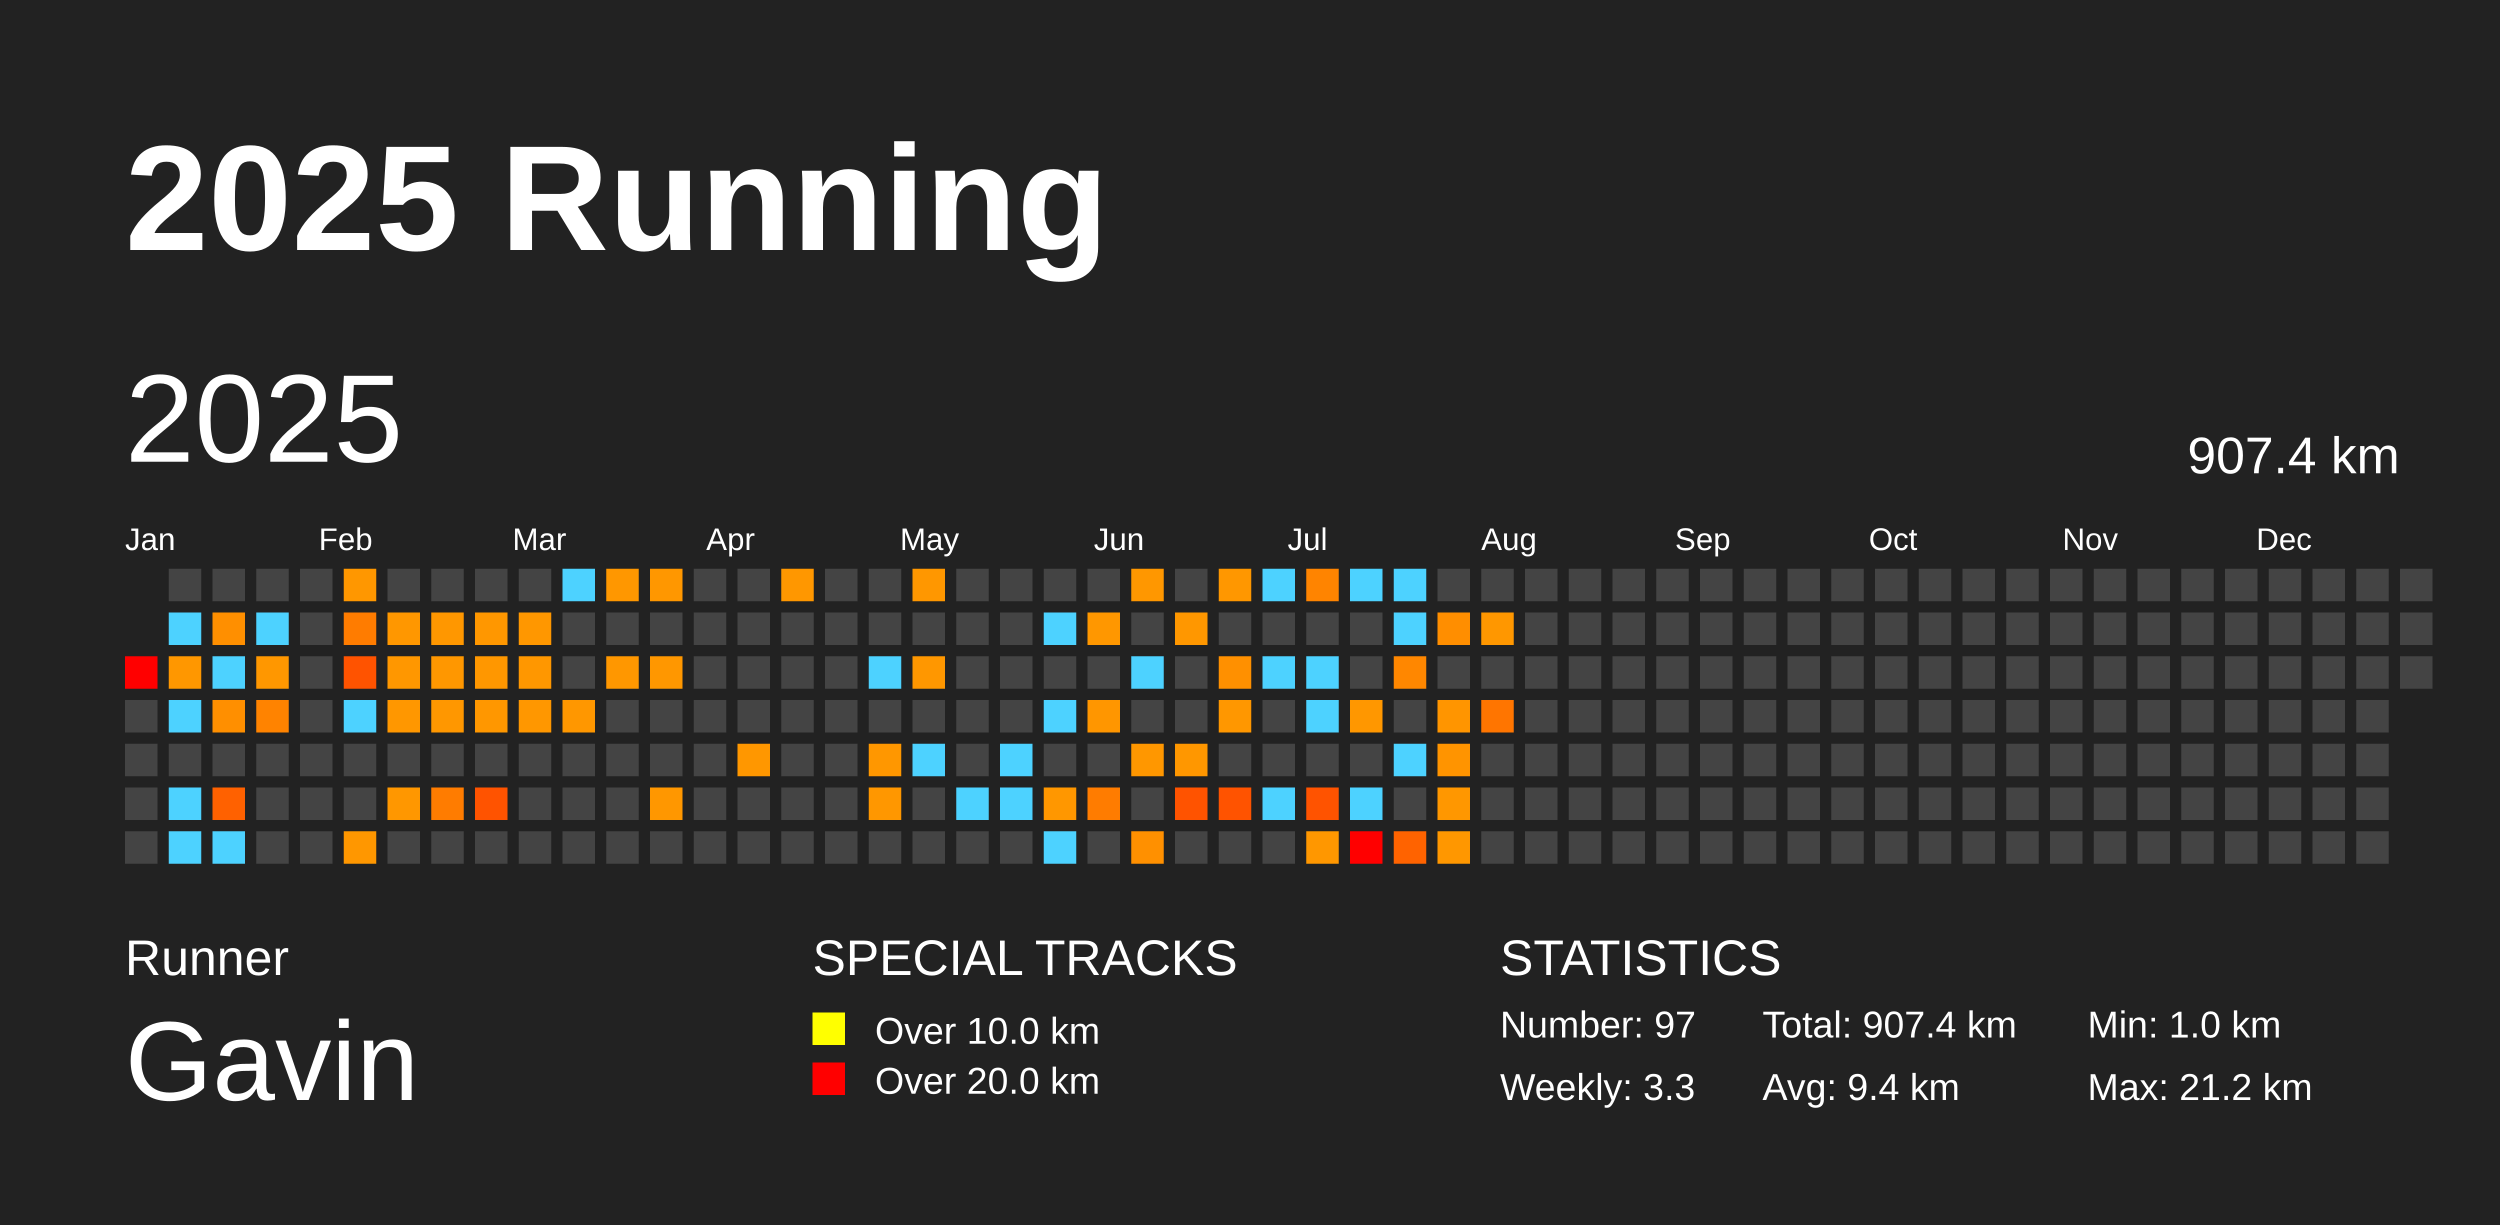
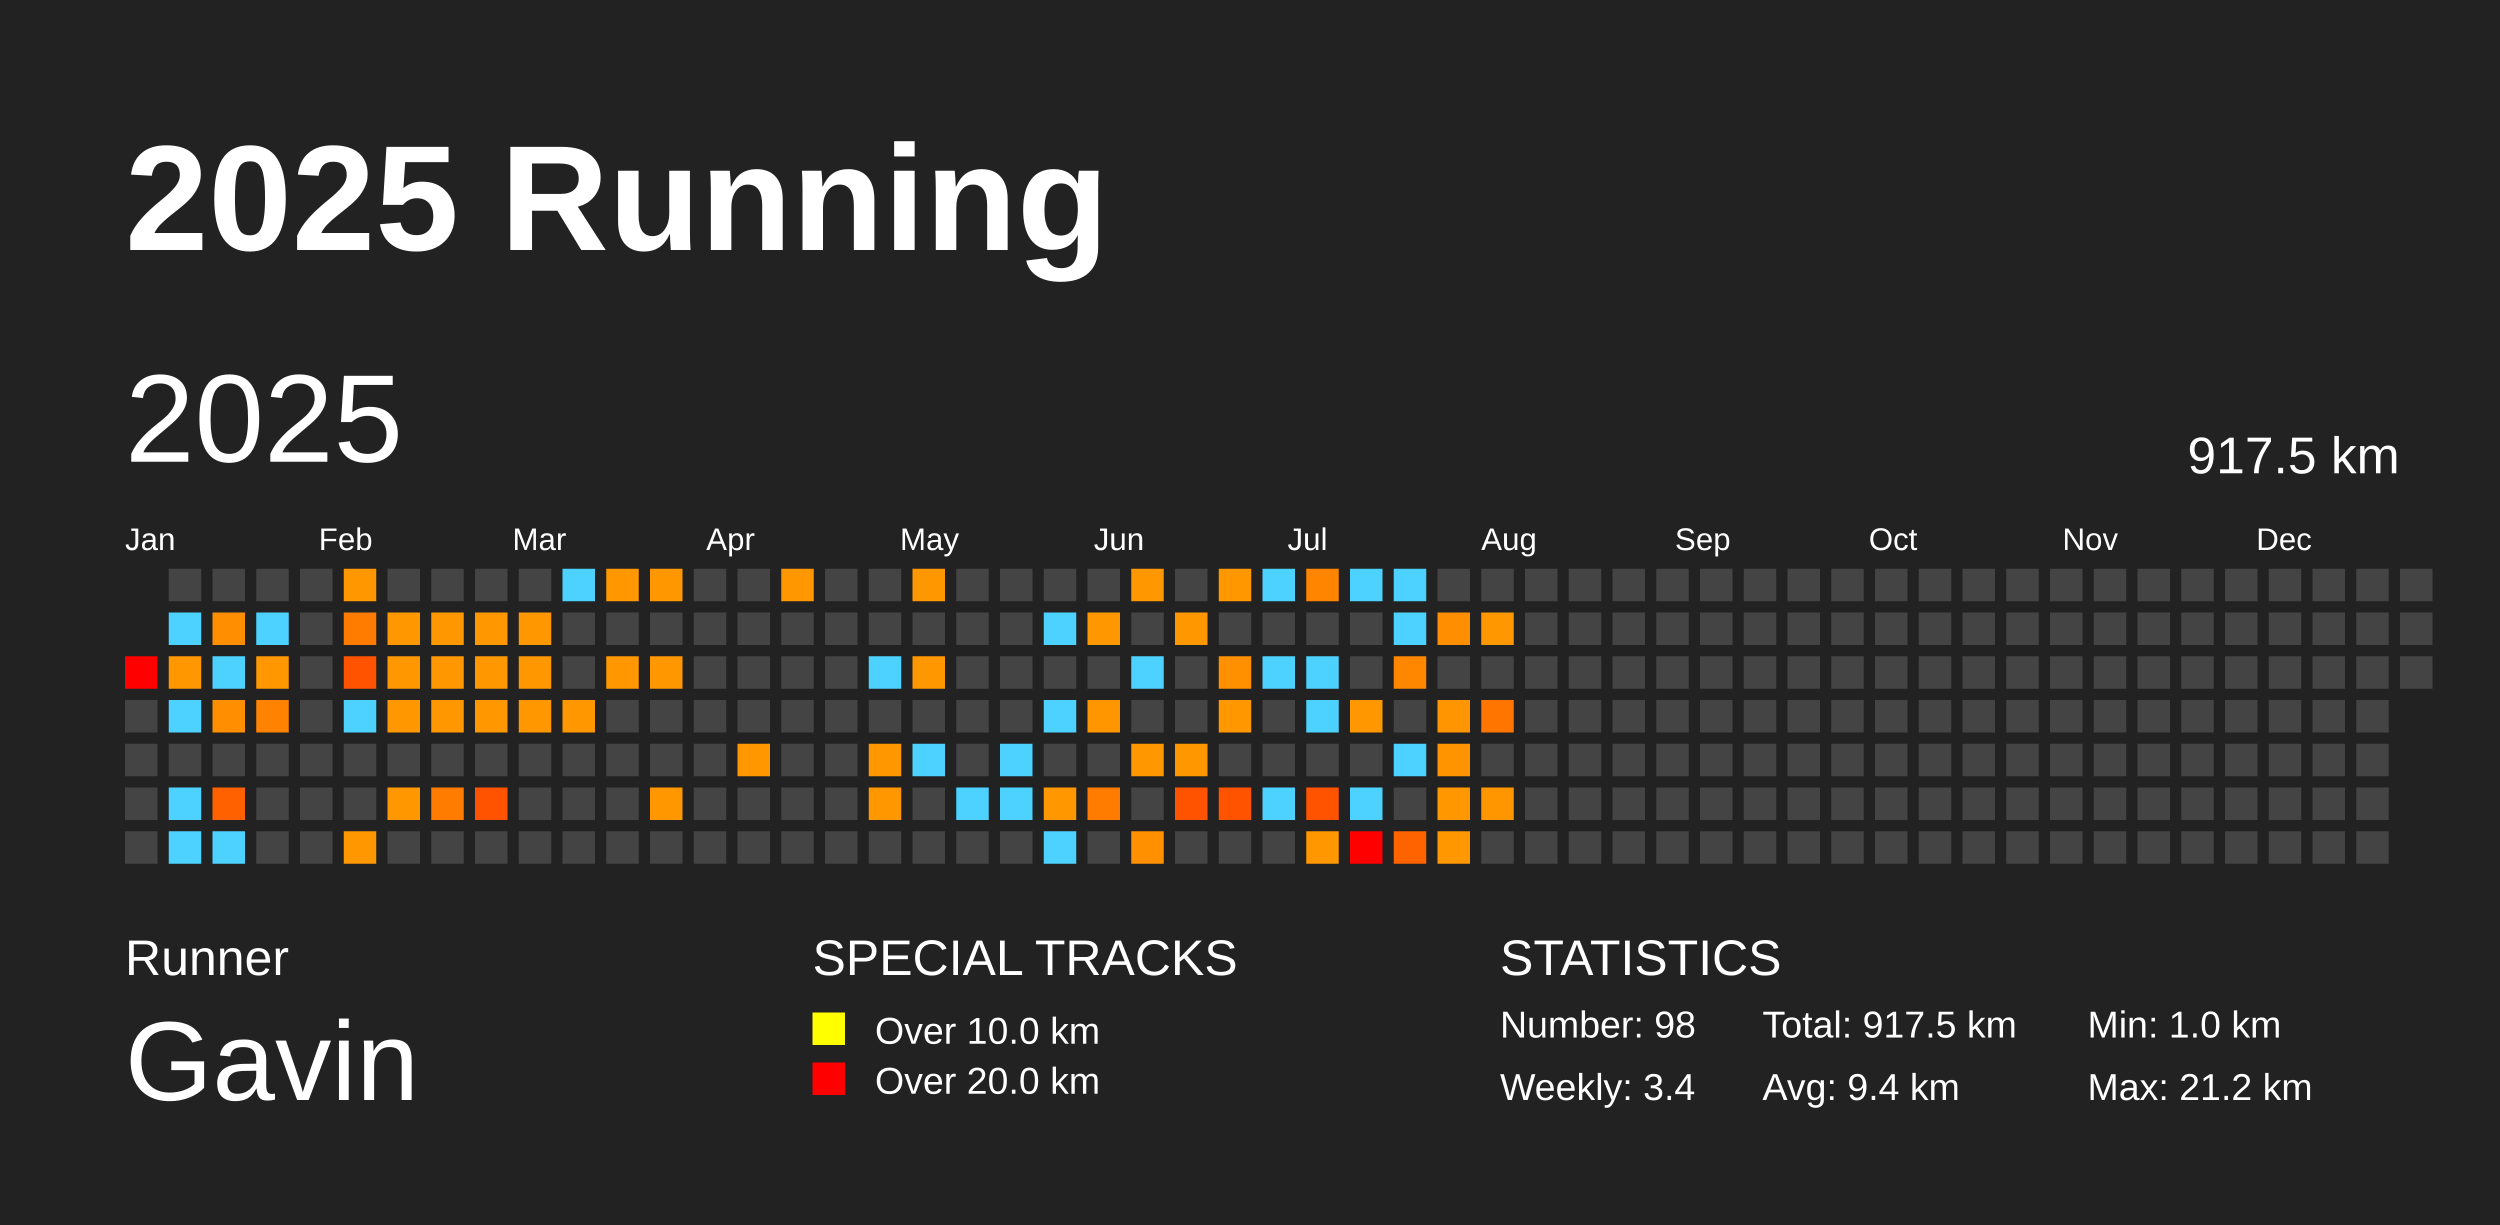
<svg xmlns="http://www.w3.org/2000/svg" baseProfile="full" height="98mm" version="1.1" viewBox="0,0,200,98" width="200mm">
  <defs />
  <rect fill="#222222" height="98" width="200" x="0" y="0" />
  <text fill="#FFFFFF" style="font-size:12px; font-family:Arial; font-weight:bold;" x="10" y="20">2025 Running</text>
  <text fill="#FFFFFF" style="font-size:4px; font-family:Arial" x="10" y="78">Runner</text>
  <text fill="#FFFFFF" style="font-size:9px; font-family:Arial" x="10" y="88">Gavin</text>
  <text fill="#FFFFFF" style="font-size:4px; font-family:Arial" x="65" y="78">SPECIAL TRACKS</text>
  <rect fill="yellow" height="2.6" width="2.6" x="65" y="81" />
  <text fill="#FFFFFF" style="font-size:3px; font-family:Arial" x="70" y="83.5">Over 10.0 km</text>
  <rect fill="red" height="2.6" width="2.6" x="65" y="85" />
  <text fill="#FFFFFF" style="font-size:3px; font-family:Arial" x="70" y="87.5">Over 20.0 km</text>
  <text fill="#FFFFFF" style="font-size:4px; font-family:Arial" x="120" y="78">STATISTICS</text>
-   <text fill="#FFFFFF" style="font-size:3px; font-family:Arial" x="120" y="83">Number: 97</text>
-   <text fill="#FFFFFF" style="font-size:3px; font-family:Arial" x="120" y="88">Weekly: 3.3</text>
-   <text fill="#FFFFFF" style="font-size:3px; font-family:Arial" x="141" y="83">Total: 907.4 km</text>
+   <text fill="#FFFFFF" style="font-size:3px; font-family:Arial" x="120" y="83">Number: 98</text>
+   <text fill="#FFFFFF" style="font-size:3px; font-family:Arial" x="120" y="88">Weekly: 3.4</text>
+   <text fill="#FFFFFF" style="font-size:3px; font-family:Arial" x="141" y="83">Total: 917.5 km</text>
  <text fill="#FFFFFF" style="font-size:3px; font-family:Arial" x="141" y="88">Avg: 9.4 km</text>
  <text fill="#FFFFFF" style="font-size:3px; font-family:Arial" x="167" y="83">Min: 1.0 km</text>
  <text fill="#FFFFFF" style="font-size:3px; font-family:Arial" x="167" y="88">Max: 21.2 km</text>
  <text dominant-baseline="hanging" fill="#FFFFFF" style="font-size:10.0px; font-family:Arial;" x="10" y="30">2025</text>
-   <text dominant-baseline="hanging" fill="#FFFFFF" style="font-size:4.125px; font-family:Arial;" x="175" y="35">907.4 km</text>
+   <text dominant-baseline="hanging" fill="#FFFFFF" style="font-size:4.125px; font-family:Arial;" x="175" y="35">917.5 km</text>
  <text fill="#FFFFFF" style="font-size:2.5px; font-family:Arial" x="10.0" y="44">Jan</text>
  <text fill="#FFFFFF" style="font-size:2.5px; font-family:Arial" x="25.5" y="44">Feb</text>
  <text fill="#FFFFFF" style="font-size:2.5px; font-family:Arial" x="41.0" y="44">Mar</text>
  <text fill="#FFFFFF" style="font-size:2.5px; font-family:Arial" x="56.5" y="44">Apr</text>
  <text fill="#FFFFFF" style="font-size:2.5px; font-family:Arial" x="72.0" y="44">May</text>
  <text fill="#FFFFFF" style="font-size:2.5px; font-family:Arial" x="87.5" y="44">Jun</text>
  <text fill="#FFFFFF" style="font-size:2.5px; font-family:Arial" x="103.0" y="44">Jul</text>
  <text fill="#FFFFFF" style="font-size:2.5px; font-family:Arial" x="118.5" y="44">Aug</text>
  <text fill="#FFFFFF" style="font-size:2.5px; font-family:Arial" x="134.0" y="44">Sep</text>
  <text fill="#FFFFFF" style="font-size:2.5px; font-family:Arial" x="149.5" y="44">Oct</text>
  <text fill="#FFFFFF" style="font-size:2.5px; font-family:Arial" x="165.0" y="44">Nov</text>
  <text fill="#FFFFFF" style="font-size:2.5px; font-family:Arial" x="180.5" y="44">Dec</text>
  <rect fill="red" height="2.6" width="2.6" x="10.0" y="52.5" />
  <rect fill="#444444" height="2.6" width="2.6" x="10.0" y="56.0" />
  <rect fill="#444444" height="2.6" width="2.6" x="10.0" y="59.5" />
  <rect fill="#444444" height="2.6" width="2.6" x="10.0" y="63.0" />
  <rect fill="#444444" height="2.6" width="2.6" x="10.0" y="66.5" />
  <rect fill="#444444" height="2.6" width="2.6" x="13.5" y="45.5" />
  <rect fill="#4dd2ff" height="2.6" width="2.6" x="13.5" y="49.0" />
  <rect fill="#ff9700" height="2.6" width="2.6" x="13.5" y="52.5" />
  <rect fill="#4dd2ff" height="2.6" width="2.6" x="13.5" y="56.0" />
  <rect fill="#444444" height="2.6" width="2.6" x="13.5" y="59.5" />
  <rect fill="#4dd2ff" height="2.6" width="2.6" x="13.5" y="63.0" />
  <rect fill="#4dd2ff" height="2.6" width="2.6" x="13.5" y="66.5" />
  <rect fill="#444444" height="2.6" width="2.6" x="17.0" y="45.5" />
  <rect fill="#ff8f00" height="2.6" width="2.6" x="17.0" y="49.0" />
  <rect fill="#4dd2ff" height="2.6" width="2.6" x="17.0" y="52.5" />
  <rect fill="#ff8f00" height="2.6" width="2.6" x="17.0" y="56.0" />
  <rect fill="#444444" height="2.6" width="2.6" x="17.0" y="59.5" />
  <rect fill="#ff6100" height="2.6" width="2.6" x="17.0" y="63.0" />
  <rect fill="#4dd2ff" height="2.6" width="2.6" x="17.0" y="66.5" />
  <rect fill="#444444" height="2.6" width="2.6" x="20.5" y="45.5" />
  <rect fill="#4dd2ff" height="2.6" width="2.6" x="20.5" y="49.0" />
  <rect fill="#ff9700" height="2.6" width="2.6" x="20.5" y="52.5" />
  <rect fill="#ff8300" height="2.6" width="2.6" x="20.5" y="56.0" />
  <rect fill="#444444" height="2.6" width="2.6" x="20.5" y="59.5" />
  <rect fill="#444444" height="2.6" width="2.6" x="20.5" y="63.0" />
  <rect fill="#444444" height="2.6" width="2.6" x="20.5" y="66.5" />
  <rect fill="#444444" height="2.6" width="2.6" x="24.0" y="45.5" />
  <rect fill="#444444" height="2.6" width="2.6" x="24.0" y="49.0" />
  <rect fill="#444444" height="2.6" width="2.6" x="24.0" y="52.5" />
  <rect fill="#444444" height="2.6" width="2.6" x="24.0" y="56.0" />
  <rect fill="#444444" height="2.6" width="2.6" x="24.0" y="59.5" />
  <rect fill="#444444" height="2.6" width="2.6" x="24.0" y="63.0" />
  <rect fill="#444444" height="2.6" width="2.6" x="24.0" y="66.5" />
  <rect fill="#ff9700" height="2.6" width="2.6" x="27.5" y="45.5" />
  <rect fill="#ff7c00" height="2.6" width="2.6" x="27.5" y="49.0" />
  <rect fill="#ff5300" height="2.6" width="2.6" x="27.5" y="52.5" />
  <rect fill="#4dd2ff" height="2.6" width="2.6" x="27.5" y="56.0" />
  <rect fill="#444444" height="2.6" width="2.6" x="27.5" y="59.5" />
  <rect fill="#444444" height="2.6" width="2.6" x="27.5" y="63.0" />
  <rect fill="#ff9700" height="2.6" width="2.6" x="27.5" y="66.5" />
  <rect fill="#444444" height="2.6" width="2.6" x="31.0" y="45.5" />
  <rect fill="#ff9700" height="2.6" width="2.6" x="31.0" y="49.0" />
  <rect fill="#ff9700" height="2.6" width="2.6" x="31.0" y="52.5" />
  <rect fill="#ff9700" height="2.6" width="2.6" x="31.0" y="56.0" />
  <rect fill="#444444" height="2.6" width="2.6" x="31.0" y="59.5" />
  <rect fill="#ff9700" height="2.6" width="2.6" x="31.0" y="63.0" />
  <rect fill="#444444" height="2.6" width="2.6" x="31.0" y="66.5" />
  <rect fill="#444444" height="2.6" width="2.6" x="34.5" y="45.5" />
  <rect fill="#ff9700" height="2.6" width="2.6" x="34.5" y="49.0" />
  <rect fill="#ff9700" height="2.6" width="2.6" x="34.5" y="52.5" />
  <rect fill="#ff9700" height="2.6" width="2.6" x="34.5" y="56.0" />
  <rect fill="#444444" height="2.6" width="2.6" x="34.5" y="59.5" />
  <rect fill="#ff7c00" height="2.6" width="2.6" x="34.5" y="63.0" />
  <rect fill="#444444" height="2.6" width="2.6" x="34.5" y="66.5" />
  <rect fill="#444444" height="2.6" width="2.6" x="38.0" y="45.5" />
  <rect fill="#ff9700" height="2.6" width="2.6" x="38.0" y="49.0" />
  <rect fill="#ff9700" height="2.6" width="2.6" x="38.0" y="52.5" />
  <rect fill="#ff9700" height="2.6" width="2.6" x="38.0" y="56.0" />
  <rect fill="#444444" height="2.6" width="2.6" x="38.0" y="59.5" />
  <rect fill="#ff5300" height="2.6" width="2.6" x="38.0" y="63.0" />
  <rect fill="#444444" height="2.6" width="2.6" x="38.0" y="66.5" />
  <rect fill="#444444" height="2.6" width="2.6" x="41.5" y="45.5" />
  <rect fill="#ff9700" height="2.6" width="2.6" x="41.5" y="49.0" />
  <rect fill="#ff9700" height="2.6" width="2.6" x="41.5" y="52.5" />
  <rect fill="#ff9700" height="2.6" width="2.6" x="41.5" y="56.0" />
  <rect fill="#444444" height="2.6" width="2.6" x="41.5" y="59.5" />
  <rect fill="#444444" height="2.6" width="2.6" x="41.5" y="63.0" />
  <rect fill="#444444" height="2.6" width="2.6" x="41.5" y="66.5" />
  <rect fill="#4dd2ff" height="2.6" width="2.6" x="45.0" y="45.5" />
  <rect fill="#444444" height="2.6" width="2.6" x="45.0" y="49.0" />
  <rect fill="#444444" height="2.6" width="2.6" x="45.0" y="52.5" />
  <rect fill="#ff9700" height="2.6" width="2.6" x="45.0" y="56.0" />
  <rect fill="#444444" height="2.6" width="2.6" x="45.0" y="59.5" />
  <rect fill="#444444" height="2.6" width="2.6" x="45.0" y="63.0" />
  <rect fill="#444444" height="2.6" width="2.6" x="45.0" y="66.5" />
  <rect fill="#ff9700" height="2.6" width="2.6" x="48.5" y="45.5" />
  <rect fill="#444444" height="2.6" width="2.6" x="48.5" y="49.0" />
  <rect fill="#ff9700" height="2.6" width="2.6" x="48.5" y="52.5" />
  <rect fill="#444444" height="2.6" width="2.6" x="48.5" y="56.0" />
  <rect fill="#444444" height="2.6" width="2.6" x="48.5" y="59.5" />
  <rect fill="#444444" height="2.6" width="2.6" x="48.5" y="63.0" />
  <rect fill="#444444" height="2.6" width="2.6" x="48.5" y="66.5" />
  <rect fill="#ff9700" height="2.6" width="2.6" x="52.0" y="45.5" />
  <rect fill="#444444" height="2.6" width="2.6" x="52.0" y="49.0" />
  <rect fill="#ff9700" height="2.6" width="2.6" x="52.0" y="52.5" />
  <rect fill="#444444" height="2.6" width="2.6" x="52.0" y="56.0" />
  <rect fill="#444444" height="2.6" width="2.6" x="52.0" y="59.5" />
  <rect fill="#ff9700" height="2.6" width="2.6" x="52.0" y="63.0" />
  <rect fill="#444444" height="2.6" width="2.6" x="52.0" y="66.5" />
  <rect fill="#444444" height="2.6" width="2.6" x="55.5" y="45.5" />
  <rect fill="#444444" height="2.6" width="2.6" x="55.5" y="49.0" />
  <rect fill="#444444" height="2.6" width="2.6" x="55.5" y="52.5" />
  <rect fill="#444444" height="2.6" width="2.6" x="55.5" y="56.0" />
  <rect fill="#444444" height="2.6" width="2.6" x="55.5" y="59.5" />
  <rect fill="#444444" height="2.6" width="2.6" x="55.5" y="63.0" />
  <rect fill="#444444" height="2.6" width="2.6" x="55.5" y="66.5" />
  <rect fill="#444444" height="2.6" width="2.6" x="59.0" y="45.5" />
  <rect fill="#444444" height="2.6" width="2.6" x="59.0" y="49.0" />
  <rect fill="#444444" height="2.6" width="2.6" x="59.0" y="52.5" />
  <rect fill="#444444" height="2.6" width="2.6" x="59.0" y="56.0" />
  <rect fill="#ff9700" height="2.6" width="2.6" x="59.0" y="59.5" />
  <rect fill="#444444" height="2.6" width="2.6" x="59.0" y="63.0" />
  <rect fill="#444444" height="2.6" width="2.6" x="59.0" y="66.5" />
  <rect fill="#ff9700" height="2.6" width="2.6" x="62.5" y="45.5" />
  <rect fill="#444444" height="2.6" width="2.6" x="62.5" y="49.0" />
  <rect fill="#444444" height="2.6" width="2.6" x="62.5" y="52.5" />
  <rect fill="#444444" height="2.6" width="2.6" x="62.5" y="56.0" />
  <rect fill="#444444" height="2.6" width="2.6" x="62.5" y="59.5" />
  <rect fill="#444444" height="2.6" width="2.6" x="62.5" y="63.0" />
  <rect fill="#444444" height="2.6" width="2.6" x="62.5" y="66.5" />
  <rect fill="#444444" height="2.6" width="2.6" x="66.0" y="45.5" />
  <rect fill="#444444" height="2.6" width="2.6" x="66.0" y="49.0" />
  <rect fill="#444444" height="2.6" width="2.6" x="66.0" y="52.5" />
  <rect fill="#444444" height="2.6" width="2.6" x="66.0" y="56.0" />
  <rect fill="#444444" height="2.6" width="2.6" x="66.0" y="59.5" />
  <rect fill="#444444" height="2.6" width="2.6" x="66.0" y="63.0" />
  <rect fill="#444444" height="2.6" width="2.6" x="66.0" y="66.5" />
  <rect fill="#444444" height="2.6" width="2.6" x="69.5" y="45.5" />
  <rect fill="#444444" height="2.6" width="2.6" x="69.5" y="49.0" />
  <rect fill="#4dd2ff" height="2.6" width="2.6" x="69.5" y="52.5" />
  <rect fill="#444444" height="2.6" width="2.6" x="69.5" y="56.0" />
  <rect fill="#ff9700" height="2.6" width="2.6" x="69.5" y="59.5" />
  <rect fill="#ff9700" height="2.6" width="2.6" x="69.5" y="63.0" />
  <rect fill="#444444" height="2.6" width="2.6" x="69.5" y="66.5" />
  <rect fill="#ff9700" height="2.6" width="2.6" x="73.0" y="45.5" />
  <rect fill="#444444" height="2.6" width="2.6" x="73.0" y="49.0" />
  <rect fill="#ff9700" height="2.6" width="2.6" x="73.0" y="52.5" />
  <rect fill="#444444" height="2.6" width="2.6" x="73.0" y="56.0" />
  <rect fill="#4dd2ff" height="2.6" width="2.6" x="73.0" y="59.5" />
  <rect fill="#444444" height="2.6" width="2.6" x="73.0" y="63.0" />
  <rect fill="#444444" height="2.6" width="2.6" x="73.0" y="66.5" />
  <rect fill="#444444" height="2.6" width="2.6" x="76.5" y="45.5" />
  <rect fill="#444444" height="2.6" width="2.6" x="76.5" y="49.0" />
  <rect fill="#444444" height="2.6" width="2.6" x="76.5" y="52.5" />
  <rect fill="#444444" height="2.6" width="2.6" x="76.5" y="56.0" />
  <rect fill="#444444" height="2.6" width="2.6" x="76.5" y="59.5" />
  <rect fill="#4dd2ff" height="2.6" width="2.6" x="76.5" y="63.0" />
  <rect fill="#444444" height="2.6" width="2.6" x="76.5" y="66.5" />
  <rect fill="#444444" height="2.6" width="2.6" x="80.0" y="45.5" />
  <rect fill="#444444" height="2.6" width="2.6" x="80.0" y="49.0" />
  <rect fill="#444444" height="2.6" width="2.6" x="80.0" y="52.5" />
  <rect fill="#444444" height="2.6" width="2.6" x="80.0" y="56.0" />
  <rect fill="#4dd2ff" height="2.6" width="2.6" x="80.0" y="59.5" />
  <rect fill="#4dd2ff" height="2.6" width="2.6" x="80.0" y="63.0" />
  <rect fill="#444444" height="2.6" width="2.6" x="80.0" y="66.5" />
  <rect fill="#444444" height="2.6" width="2.6" x="83.5" y="45.5" />
  <rect fill="#4dd2ff" height="2.6" width="2.6" x="83.5" y="49.0" />
  <rect fill="#444444" height="2.6" width="2.6" x="83.5" y="52.5" />
  <rect fill="#4dd2ff" height="2.6" width="2.6" x="83.5" y="56.0" />
  <rect fill="#444444" height="2.6" width="2.6" x="83.5" y="59.5" />
  <rect fill="#ff9700" height="2.6" width="2.6" x="83.5" y="63.0" />
  <rect fill="#4dd2ff" height="2.6" width="2.6" x="83.5" y="66.5" />
  <rect fill="#444444" height="2.6" width="2.6" x="87.0" y="45.5" />
  <rect fill="#ff9700" height="2.6" width="2.6" x="87.0" y="49.0" />
  <rect fill="#444444" height="2.6" width="2.6" x="87.0" y="52.5" />
  <rect fill="#ff9600" height="2.6" width="2.6" x="87.0" y="56.0" />
  <rect fill="#444444" height="2.6" width="2.6" x="87.0" y="59.5" />
  <rect fill="#ff7c00" height="2.6" width="2.6" x="87.0" y="63.0" />
  <rect fill="#444444" height="2.6" width="2.6" x="87.0" y="66.5" />
  <rect fill="#ff9700" height="2.6" width="2.6" x="90.5" y="45.5" />
  <rect fill="#444444" height="2.6" width="2.6" x="90.5" y="49.0" />
  <rect fill="#4dd2ff" height="2.6" width="2.6" x="90.5" y="52.5" />
  <rect fill="#444444" height="2.6" width="2.6" x="90.5" y="56.0" />
  <rect fill="#ff9700" height="2.6" width="2.6" x="90.5" y="59.5" />
  <rect fill="#444444" height="2.6" width="2.6" x="90.5" y="63.0" />
  <rect fill="#ff9000" height="2.6" width="2.6" x="90.5" y="66.5" />
  <rect fill="#444444" height="2.6" width="2.6" x="94.0" y="45.5" />
  <rect fill="#ff9700" height="2.6" width="2.6" x="94.0" y="49.0" />
  <rect fill="#444444" height="2.6" width="2.6" x="94.0" y="52.5" />
  <rect fill="#444444" height="2.6" width="2.6" x="94.0" y="56.0" />
  <rect fill="#ff9700" height="2.6" width="2.6" x="94.0" y="59.5" />
  <rect fill="#ff5300" height="2.6" width="2.6" x="94.0" y="63.0" />
  <rect fill="#444444" height="2.6" width="2.6" x="94.0" y="66.5" />
  <rect fill="#ff9700" height="2.6" width="2.6" x="97.5" y="45.5" />
  <rect fill="#444444" height="2.6" width="2.6" x="97.5" y="49.0" />
  <rect fill="#ff9000" height="2.6" width="2.6" x="97.5" y="52.5" />
  <rect fill="#ff9700" height="2.6" width="2.6" x="97.5" y="56.0" />
  <rect fill="#444444" height="2.6" width="2.6" x="97.5" y="59.5" />
  <rect fill="#ff5300" height="2.6" width="2.6" x="97.5" y="63.0" />
  <rect fill="#444444" height="2.6" width="2.6" x="97.5" y="66.5" />
  <rect fill="#4dd2ff" height="2.6" width="2.6" x="101.0" y="45.5" />
  <rect fill="#444444" height="2.6" width="2.6" x="101.0" y="49.0" />
  <rect fill="#4dd2ff" height="2.6" width="2.6" x="101.0" y="52.5" />
  <rect fill="#444444" height="2.6" width="2.6" x="101.0" y="56.0" />
  <rect fill="#444444" height="2.6" width="2.6" x="101.0" y="59.5" />
  <rect fill="#4dd2ff" height="2.6" width="2.6" x="101.0" y="63.0" />
  <rect fill="#444444" height="2.6" width="2.6" x="101.0" y="66.5" />
  <rect fill="#ff8400" height="2.6" width="2.6" x="104.5" y="45.5" />
  <rect fill="#444444" height="2.6" width="2.6" x="104.5" y="49.0" />
  <rect fill="#4dd2ff" height="2.6" width="2.6" x="104.5" y="52.5" />
  <rect fill="#4dd2ff" height="2.6" width="2.6" x="104.5" y="56.0" />
  <rect fill="#444444" height="2.6" width="2.6" x="104.5" y="59.5" />
  <rect fill="#ff5300" height="2.6" width="2.6" x="104.5" y="63.0" />
  <rect fill="#ff9700" height="2.6" width="2.6" x="104.5" y="66.5" />
  <rect fill="#4dd2ff" height="2.6" width="2.6" x="108.0" y="45.5" />
  <rect fill="#444444" height="2.6" width="2.6" x="108.0" y="49.0" />
  <rect fill="#444444" height="2.6" width="2.6" x="108.0" y="52.5" />
  <rect fill="#ff9700" height="2.6" width="2.6" x="108.0" y="56.0" />
  <rect fill="#444444" height="2.6" width="2.6" x="108.0" y="59.5" />
  <rect fill="#4dd2ff" height="2.6" width="2.6" x="108.0" y="63.0" />
  <rect fill="red" height="2.6" width="2.6" x="108.0" y="66.5" />
  <rect fill="#4dd2ff" height="2.6" width="2.6" x="111.5" y="45.5" />
  <rect fill="#4dd2ff" height="2.6" width="2.6" x="111.5" y="49.0" />
  <rect fill="#ff8700" height="2.6" width="2.6" x="111.5" y="52.5" />
  <rect fill="#444444" height="2.6" width="2.6" x="111.5" y="56.0" />
  <rect fill="#4dd2ff" height="2.6" width="2.6" x="111.5" y="59.5" />
  <rect fill="#444444" height="2.6" width="2.6" x="111.5" y="63.0" />
  <rect fill="#ff6300" height="2.6" width="2.6" x="111.5" y="66.5" />
  <rect fill="#444444" height="2.6" width="2.6" x="115.0" y="45.5" />
  <rect fill="#ff8e00" height="2.6" width="2.6" x="115.0" y="49.0" />
  <rect fill="#444444" height="2.6" width="2.6" x="115.0" y="52.5" />
  <rect fill="#ff9500" height="2.6" width="2.6" x="115.0" y="56.0" />
  <rect fill="#ff9400" height="2.6" width="2.6" x="115.0" y="59.5" />
  <rect fill="#ff9700" height="2.6" width="2.6" x="115.0" y="63.0" />
  <rect fill="#ff9700" height="2.6" width="2.6" x="115.0" y="66.5" />
  <rect fill="#444444" height="2.6" width="2.6" x="118.5" y="45.5" />
  <rect fill="#ff9700" height="2.6" width="2.6" x="118.5" y="49.0" />
  <rect fill="#444444" height="2.6" width="2.6" x="118.5" y="52.5" />
  <rect fill="#ff7500" height="2.6" width="2.6" x="118.5" y="56.0" />
  <rect fill="#444444" height="2.6" width="2.6" x="118.5" y="59.5" />
-   <rect fill="#444444" height="2.6" width="2.6" x="118.5" y="63.0" />
+   <rect fill="#ff9600" height="2.6" width="2.6" x="118.5" y="63.0" />
  <rect fill="#444444" height="2.6" width="2.6" x="118.5" y="66.5" />
  <rect fill="#444444" height="2.6" width="2.6" x="122.0" y="45.5" />
  <rect fill="#444444" height="2.6" width="2.6" x="122.0" y="49.0" />
  <rect fill="#444444" height="2.6" width="2.6" x="122.0" y="52.5" />
  <rect fill="#444444" height="2.6" width="2.6" x="122.0" y="56.0" />
  <rect fill="#444444" height="2.6" width="2.6" x="122.0" y="59.5" />
  <rect fill="#444444" height="2.6" width="2.6" x="122.0" y="63.0" />
  <rect fill="#444444" height="2.6" width="2.6" x="122.0" y="66.5" />
  <rect fill="#444444" height="2.6" width="2.6" x="125.5" y="45.5" />
  <rect fill="#444444" height="2.6" width="2.6" x="125.5" y="49.0" />
  <rect fill="#444444" height="2.6" width="2.6" x="125.5" y="52.5" />
  <rect fill="#444444" height="2.6" width="2.6" x="125.5" y="56.0" />
  <rect fill="#444444" height="2.6" width="2.6" x="125.5" y="59.5" />
  <rect fill="#444444" height="2.6" width="2.6" x="125.5" y="63.0" />
  <rect fill="#444444" height="2.6" width="2.6" x="125.5" y="66.5" />
  <rect fill="#444444" height="2.6" width="2.6" x="129.0" y="45.5" />
  <rect fill="#444444" height="2.6" width="2.6" x="129.0" y="49.0" />
  <rect fill="#444444" height="2.6" width="2.6" x="129.0" y="52.5" />
  <rect fill="#444444" height="2.6" width="2.6" x="129.0" y="56.0" />
  <rect fill="#444444" height="2.6" width="2.6" x="129.0" y="59.5" />
  <rect fill="#444444" height="2.6" width="2.6" x="129.0" y="63.0" />
  <rect fill="#444444" height="2.6" width="2.6" x="129.0" y="66.5" />
  <rect fill="#444444" height="2.6" width="2.6" x="132.5" y="45.5" />
  <rect fill="#444444" height="2.6" width="2.6" x="132.5" y="49.0" />
  <rect fill="#444444" height="2.6" width="2.6" x="132.5" y="52.5" />
  <rect fill="#444444" height="2.6" width="2.6" x="132.5" y="56.0" />
  <rect fill="#444444" height="2.6" width="2.6" x="132.5" y="59.5" />
  <rect fill="#444444" height="2.6" width="2.6" x="132.5" y="63.0" />
  <rect fill="#444444" height="2.6" width="2.6" x="132.5" y="66.5" />
  <rect fill="#444444" height="2.6" width="2.6" x="136.0" y="45.5" />
  <rect fill="#444444" height="2.6" width="2.6" x="136.0" y="49.0" />
  <rect fill="#444444" height="2.6" width="2.6" x="136.0" y="52.5" />
  <rect fill="#444444" height="2.6" width="2.6" x="136.0" y="56.0" />
  <rect fill="#444444" height="2.6" width="2.6" x="136.0" y="59.5" />
  <rect fill="#444444" height="2.6" width="2.6" x="136.0" y="63.0" />
  <rect fill="#444444" height="2.6" width="2.6" x="136.0" y="66.5" />
  <rect fill="#444444" height="2.6" width="2.6" x="139.5" y="45.5" />
  <rect fill="#444444" height="2.6" width="2.6" x="139.5" y="49.0" />
  <rect fill="#444444" height="2.6" width="2.6" x="139.5" y="52.5" />
  <rect fill="#444444" height="2.6" width="2.6" x="139.5" y="56.0" />
  <rect fill="#444444" height="2.6" width="2.6" x="139.5" y="59.5" />
  <rect fill="#444444" height="2.6" width="2.6" x="139.5" y="63.0" />
  <rect fill="#444444" height="2.6" width="2.6" x="139.5" y="66.5" />
  <rect fill="#444444" height="2.6" width="2.6" x="143.0" y="45.5" />
  <rect fill="#444444" height="2.6" width="2.6" x="143.0" y="49.0" />
  <rect fill="#444444" height="2.6" width="2.6" x="143.0" y="52.5" />
  <rect fill="#444444" height="2.6" width="2.6" x="143.0" y="56.0" />
  <rect fill="#444444" height="2.6" width="2.6" x="143.0" y="59.5" />
  <rect fill="#444444" height="2.6" width="2.6" x="143.0" y="63.0" />
  <rect fill="#444444" height="2.6" width="2.6" x="143.0" y="66.5" />
  <rect fill="#444444" height="2.6" width="2.6" x="146.5" y="45.5" />
  <rect fill="#444444" height="2.6" width="2.6" x="146.5" y="49.0" />
  <rect fill="#444444" height="2.6" width="2.6" x="146.5" y="52.5" />
  <rect fill="#444444" height="2.6" width="2.6" x="146.5" y="56.0" />
  <rect fill="#444444" height="2.6" width="2.6" x="146.5" y="59.5" />
  <rect fill="#444444" height="2.6" width="2.6" x="146.5" y="63.0" />
  <rect fill="#444444" height="2.6" width="2.6" x="146.5" y="66.5" />
  <rect fill="#444444" height="2.6" width="2.6" x="150.0" y="45.5" />
  <rect fill="#444444" height="2.6" width="2.6" x="150.0" y="49.0" />
  <rect fill="#444444" height="2.6" width="2.6" x="150.0" y="52.5" />
  <rect fill="#444444" height="2.6" width="2.6" x="150.0" y="56.0" />
  <rect fill="#444444" height="2.6" width="2.6" x="150.0" y="59.5" />
  <rect fill="#444444" height="2.6" width="2.6" x="150.0" y="63.0" />
  <rect fill="#444444" height="2.6" width="2.6" x="150.0" y="66.5" />
  <rect fill="#444444" height="2.6" width="2.6" x="153.5" y="45.5" />
  <rect fill="#444444" height="2.6" width="2.6" x="153.5" y="49.0" />
  <rect fill="#444444" height="2.6" width="2.6" x="153.5" y="52.5" />
  <rect fill="#444444" height="2.6" width="2.6" x="153.5" y="56.0" />
  <rect fill="#444444" height="2.6" width="2.6" x="153.5" y="59.5" />
  <rect fill="#444444" height="2.6" width="2.6" x="153.5" y="63.0" />
  <rect fill="#444444" height="2.6" width="2.6" x="153.5" y="66.5" />
  <rect fill="#444444" height="2.6" width="2.6" x="157.0" y="45.5" />
  <rect fill="#444444" height="2.6" width="2.6" x="157.0" y="49.0" />
  <rect fill="#444444" height="2.6" width="2.6" x="157.0" y="52.5" />
  <rect fill="#444444" height="2.6" width="2.6" x="157.0" y="56.0" />
  <rect fill="#444444" height="2.6" width="2.6" x="157.0" y="59.5" />
  <rect fill="#444444" height="2.6" width="2.6" x="157.0" y="63.0" />
  <rect fill="#444444" height="2.6" width="2.6" x="157.0" y="66.5" />
  <rect fill="#444444" height="2.6" width="2.6" x="160.5" y="45.5" />
  <rect fill="#444444" height="2.6" width="2.6" x="160.5" y="49.0" />
  <rect fill="#444444" height="2.6" width="2.6" x="160.5" y="52.5" />
  <rect fill="#444444" height="2.6" width="2.6" x="160.5" y="56.0" />
  <rect fill="#444444" height="2.6" width="2.6" x="160.5" y="59.5" />
  <rect fill="#444444" height="2.6" width="2.6" x="160.5" y="63.0" />
  <rect fill="#444444" height="2.6" width="2.6" x="160.5" y="66.5" />
  <rect fill="#444444" height="2.6" width="2.6" x="164.0" y="45.5" />
  <rect fill="#444444" height="2.6" width="2.6" x="164.0" y="49.0" />
  <rect fill="#444444" height="2.6" width="2.6" x="164.0" y="52.5" />
  <rect fill="#444444" height="2.6" width="2.6" x="164.0" y="56.0" />
  <rect fill="#444444" height="2.6" width="2.6" x="164.0" y="59.5" />
  <rect fill="#444444" height="2.6" width="2.6" x="164.0" y="63.0" />
  <rect fill="#444444" height="2.6" width="2.6" x="164.0" y="66.5" />
  <rect fill="#444444" height="2.6" width="2.6" x="167.5" y="45.5" />
  <rect fill="#444444" height="2.6" width="2.6" x="167.5" y="49.0" />
  <rect fill="#444444" height="2.6" width="2.6" x="167.5" y="52.5" />
  <rect fill="#444444" height="2.6" width="2.6" x="167.5" y="56.0" />
  <rect fill="#444444" height="2.6" width="2.6" x="167.5" y="59.5" />
  <rect fill="#444444" height="2.6" width="2.6" x="167.5" y="63.0" />
  <rect fill="#444444" height="2.6" width="2.6" x="167.5" y="66.5" />
  <rect fill="#444444" height="2.6" width="2.6" x="171.0" y="45.5" />
  <rect fill="#444444" height="2.6" width="2.6" x="171.0" y="49.0" />
  <rect fill="#444444" height="2.6" width="2.6" x="171.0" y="52.5" />
  <rect fill="#444444" height="2.6" width="2.6" x="171.0" y="56.0" />
  <rect fill="#444444" height="2.6" width="2.6" x="171.0" y="59.5" />
  <rect fill="#444444" height="2.6" width="2.6" x="171.0" y="63.0" />
  <rect fill="#444444" height="2.6" width="2.6" x="171.0" y="66.5" />
  <rect fill="#444444" height="2.6" width="2.6" x="174.5" y="45.5" />
  <rect fill="#444444" height="2.6" width="2.6" x="174.5" y="49.0" />
  <rect fill="#444444" height="2.6" width="2.6" x="174.5" y="52.5" />
  <rect fill="#444444" height="2.6" width="2.6" x="174.5" y="56.0" />
  <rect fill="#444444" height="2.6" width="2.6" x="174.5" y="59.5" />
  <rect fill="#444444" height="2.6" width="2.6" x="174.5" y="63.0" />
  <rect fill="#444444" height="2.6" width="2.6" x="174.5" y="66.5" />
  <rect fill="#444444" height="2.6" width="2.6" x="178.0" y="45.5" />
  <rect fill="#444444" height="2.6" width="2.6" x="178.0" y="49.0" />
  <rect fill="#444444" height="2.6" width="2.6" x="178.0" y="52.5" />
  <rect fill="#444444" height="2.6" width="2.6" x="178.0" y="56.0" />
  <rect fill="#444444" height="2.6" width="2.6" x="178.0" y="59.5" />
  <rect fill="#444444" height="2.6" width="2.6" x="178.0" y="63.0" />
  <rect fill="#444444" height="2.6" width="2.6" x="178.0" y="66.5" />
  <rect fill="#444444" height="2.6" width="2.6" x="181.5" y="45.5" />
  <rect fill="#444444" height="2.6" width="2.6" x="181.5" y="49.0" />
  <rect fill="#444444" height="2.6" width="2.6" x="181.5" y="52.5" />
  <rect fill="#444444" height="2.6" width="2.6" x="181.5" y="56.0" />
  <rect fill="#444444" height="2.6" width="2.6" x="181.5" y="59.5" />
  <rect fill="#444444" height="2.6" width="2.6" x="181.5" y="63.0" />
  <rect fill="#444444" height="2.6" width="2.6" x="181.5" y="66.5" />
  <rect fill="#444444" height="2.6" width="2.6" x="185.0" y="45.5" />
  <rect fill="#444444" height="2.6" width="2.6" x="185.0" y="49.0" />
  <rect fill="#444444" height="2.6" width="2.6" x="185.0" y="52.5" />
  <rect fill="#444444" height="2.6" width="2.6" x="185.0" y="56.0" />
  <rect fill="#444444" height="2.6" width="2.6" x="185.0" y="59.5" />
  <rect fill="#444444" height="2.6" width="2.6" x="185.0" y="63.0" />
  <rect fill="#444444" height="2.6" width="2.6" x="185.0" y="66.5" />
  <rect fill="#444444" height="2.6" width="2.6" x="188.5" y="45.5" />
  <rect fill="#444444" height="2.6" width="2.6" x="188.5" y="49.0" />
  <rect fill="#444444" height="2.6" width="2.6" x="188.5" y="52.5" />
  <rect fill="#444444" height="2.6" width="2.6" x="188.5" y="56.0" />
  <rect fill="#444444" height="2.6" width="2.6" x="188.5" y="59.5" />
  <rect fill="#444444" height="2.6" width="2.6" x="188.5" y="63.0" />
  <rect fill="#444444" height="2.6" width="2.6" x="188.5" y="66.5" />
  <rect fill="#444444" height="2.6" width="2.6" x="192.0" y="45.5" />
  <rect fill="#444444" height="2.6" width="2.6" x="192.0" y="49.0" />
  <rect fill="#444444" height="2.6" width="2.6" x="192.0" y="52.5" />
</svg>
